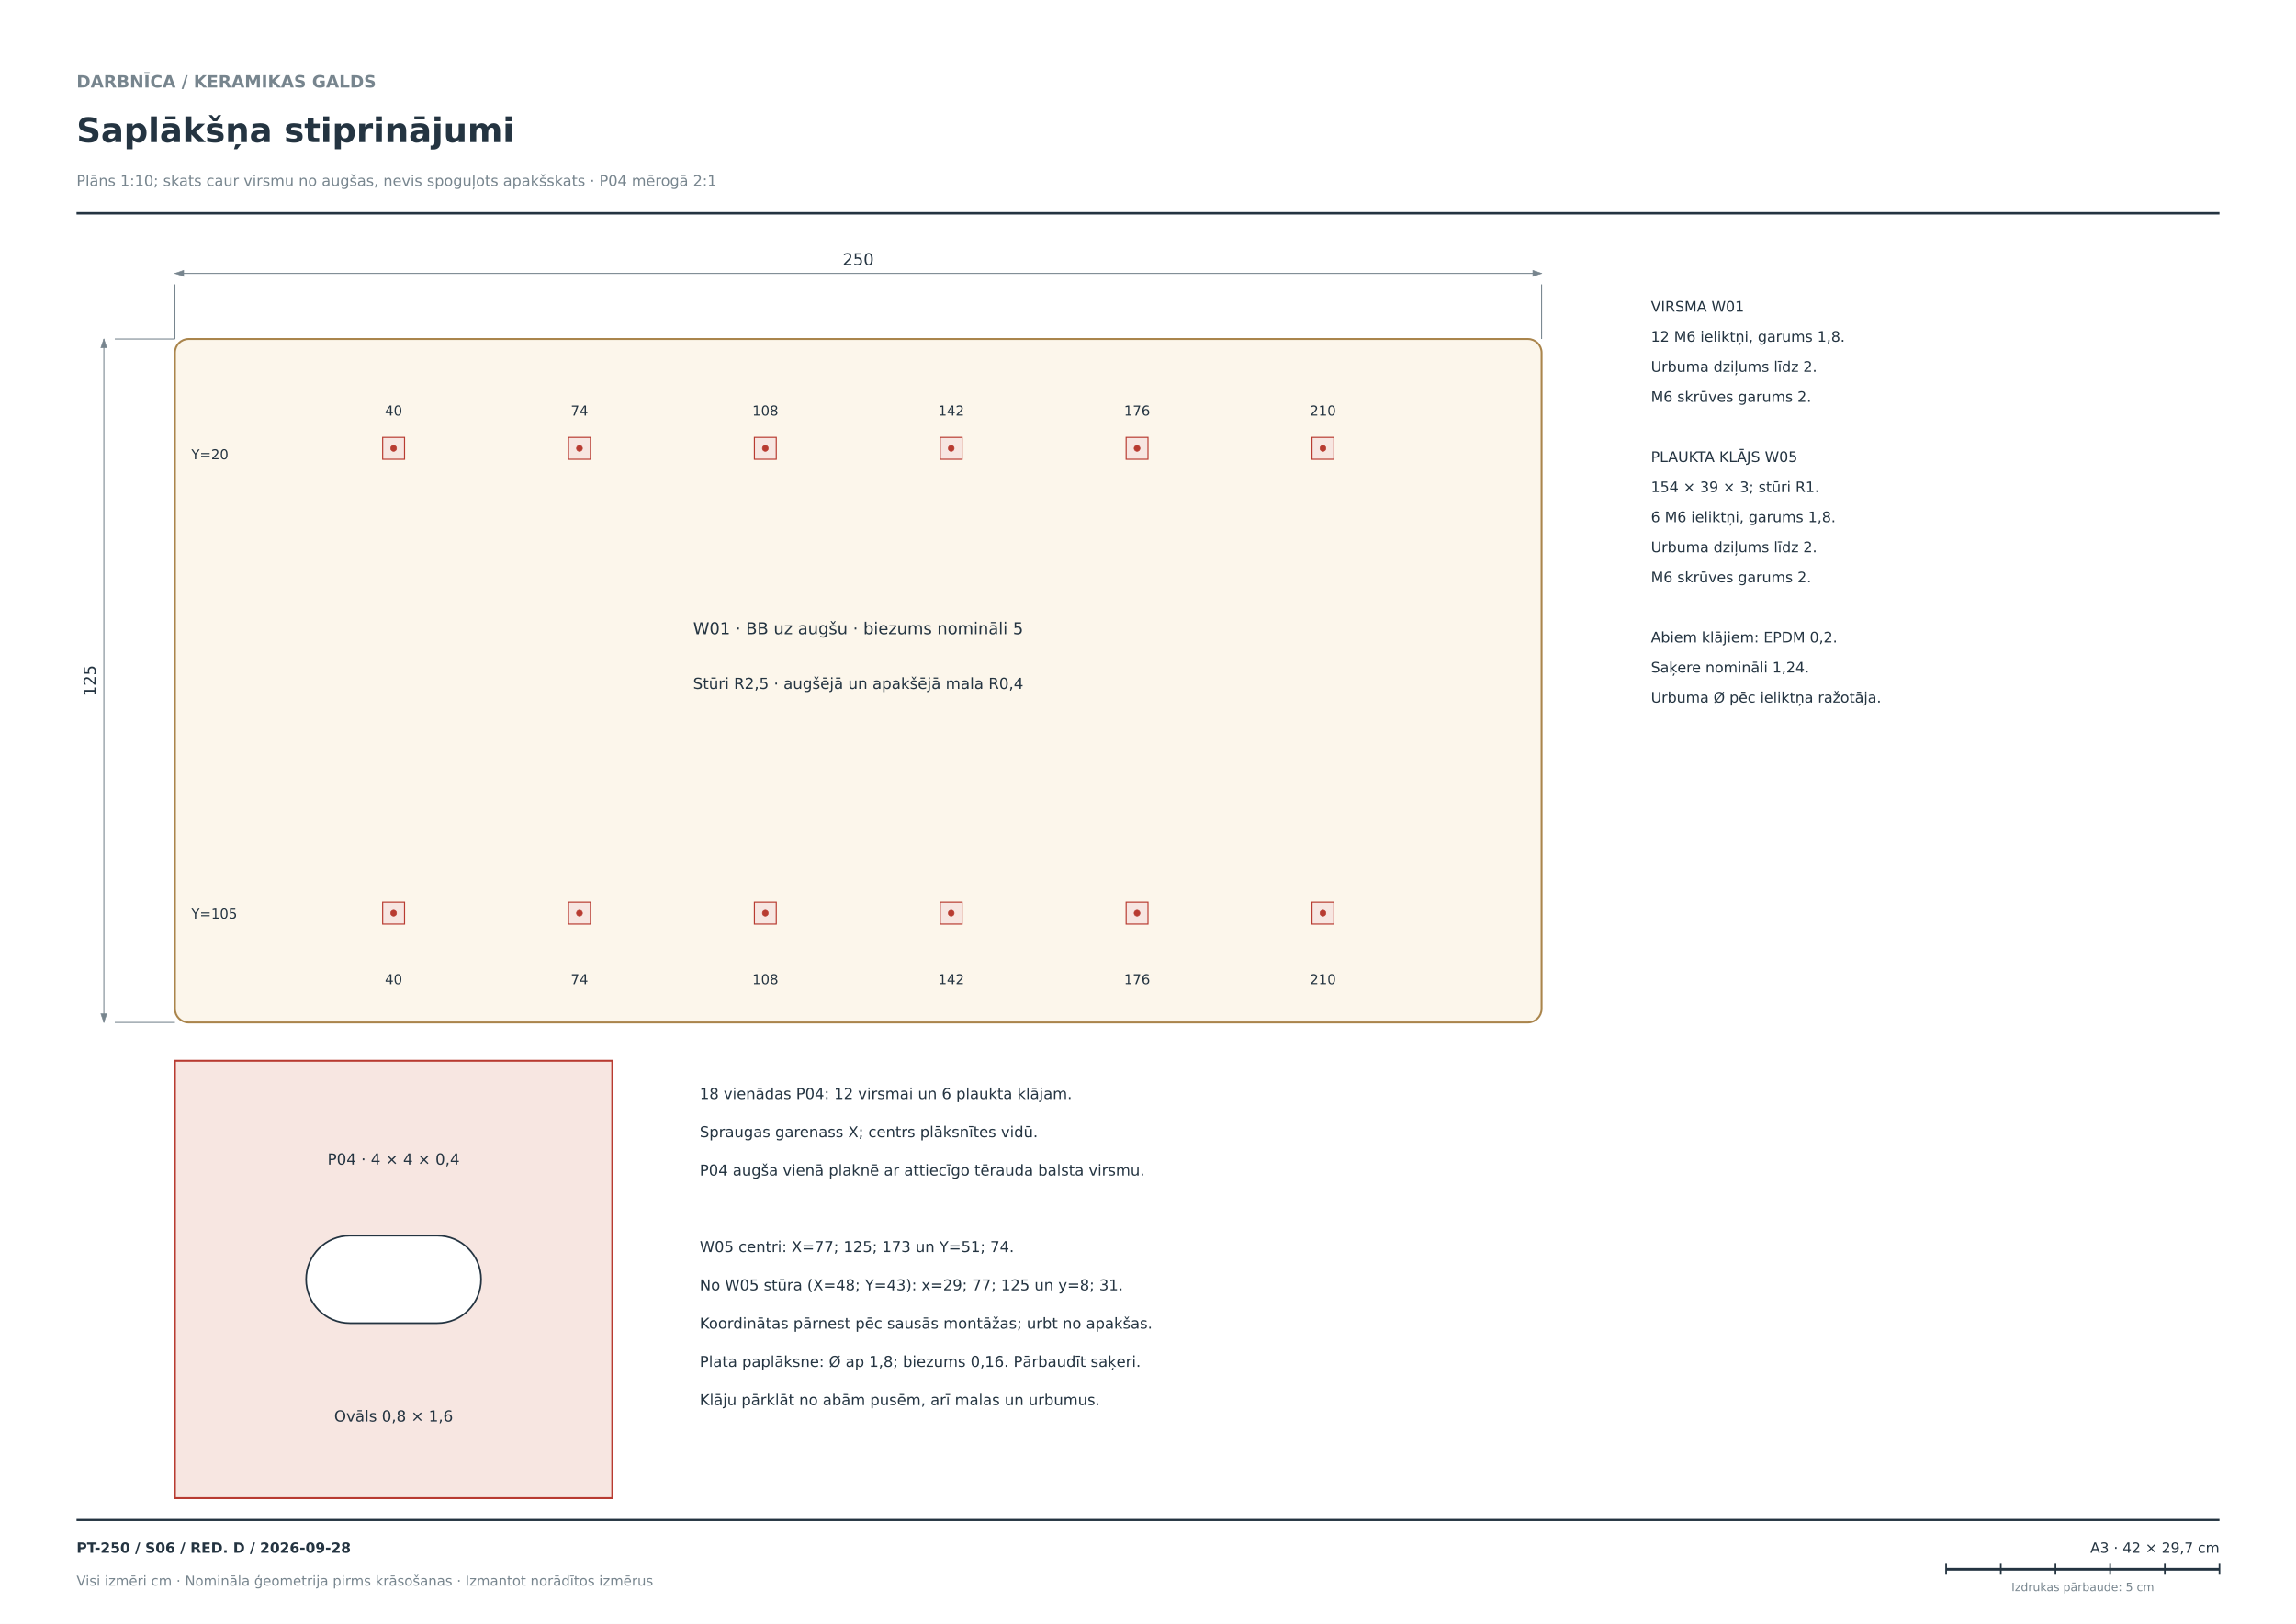
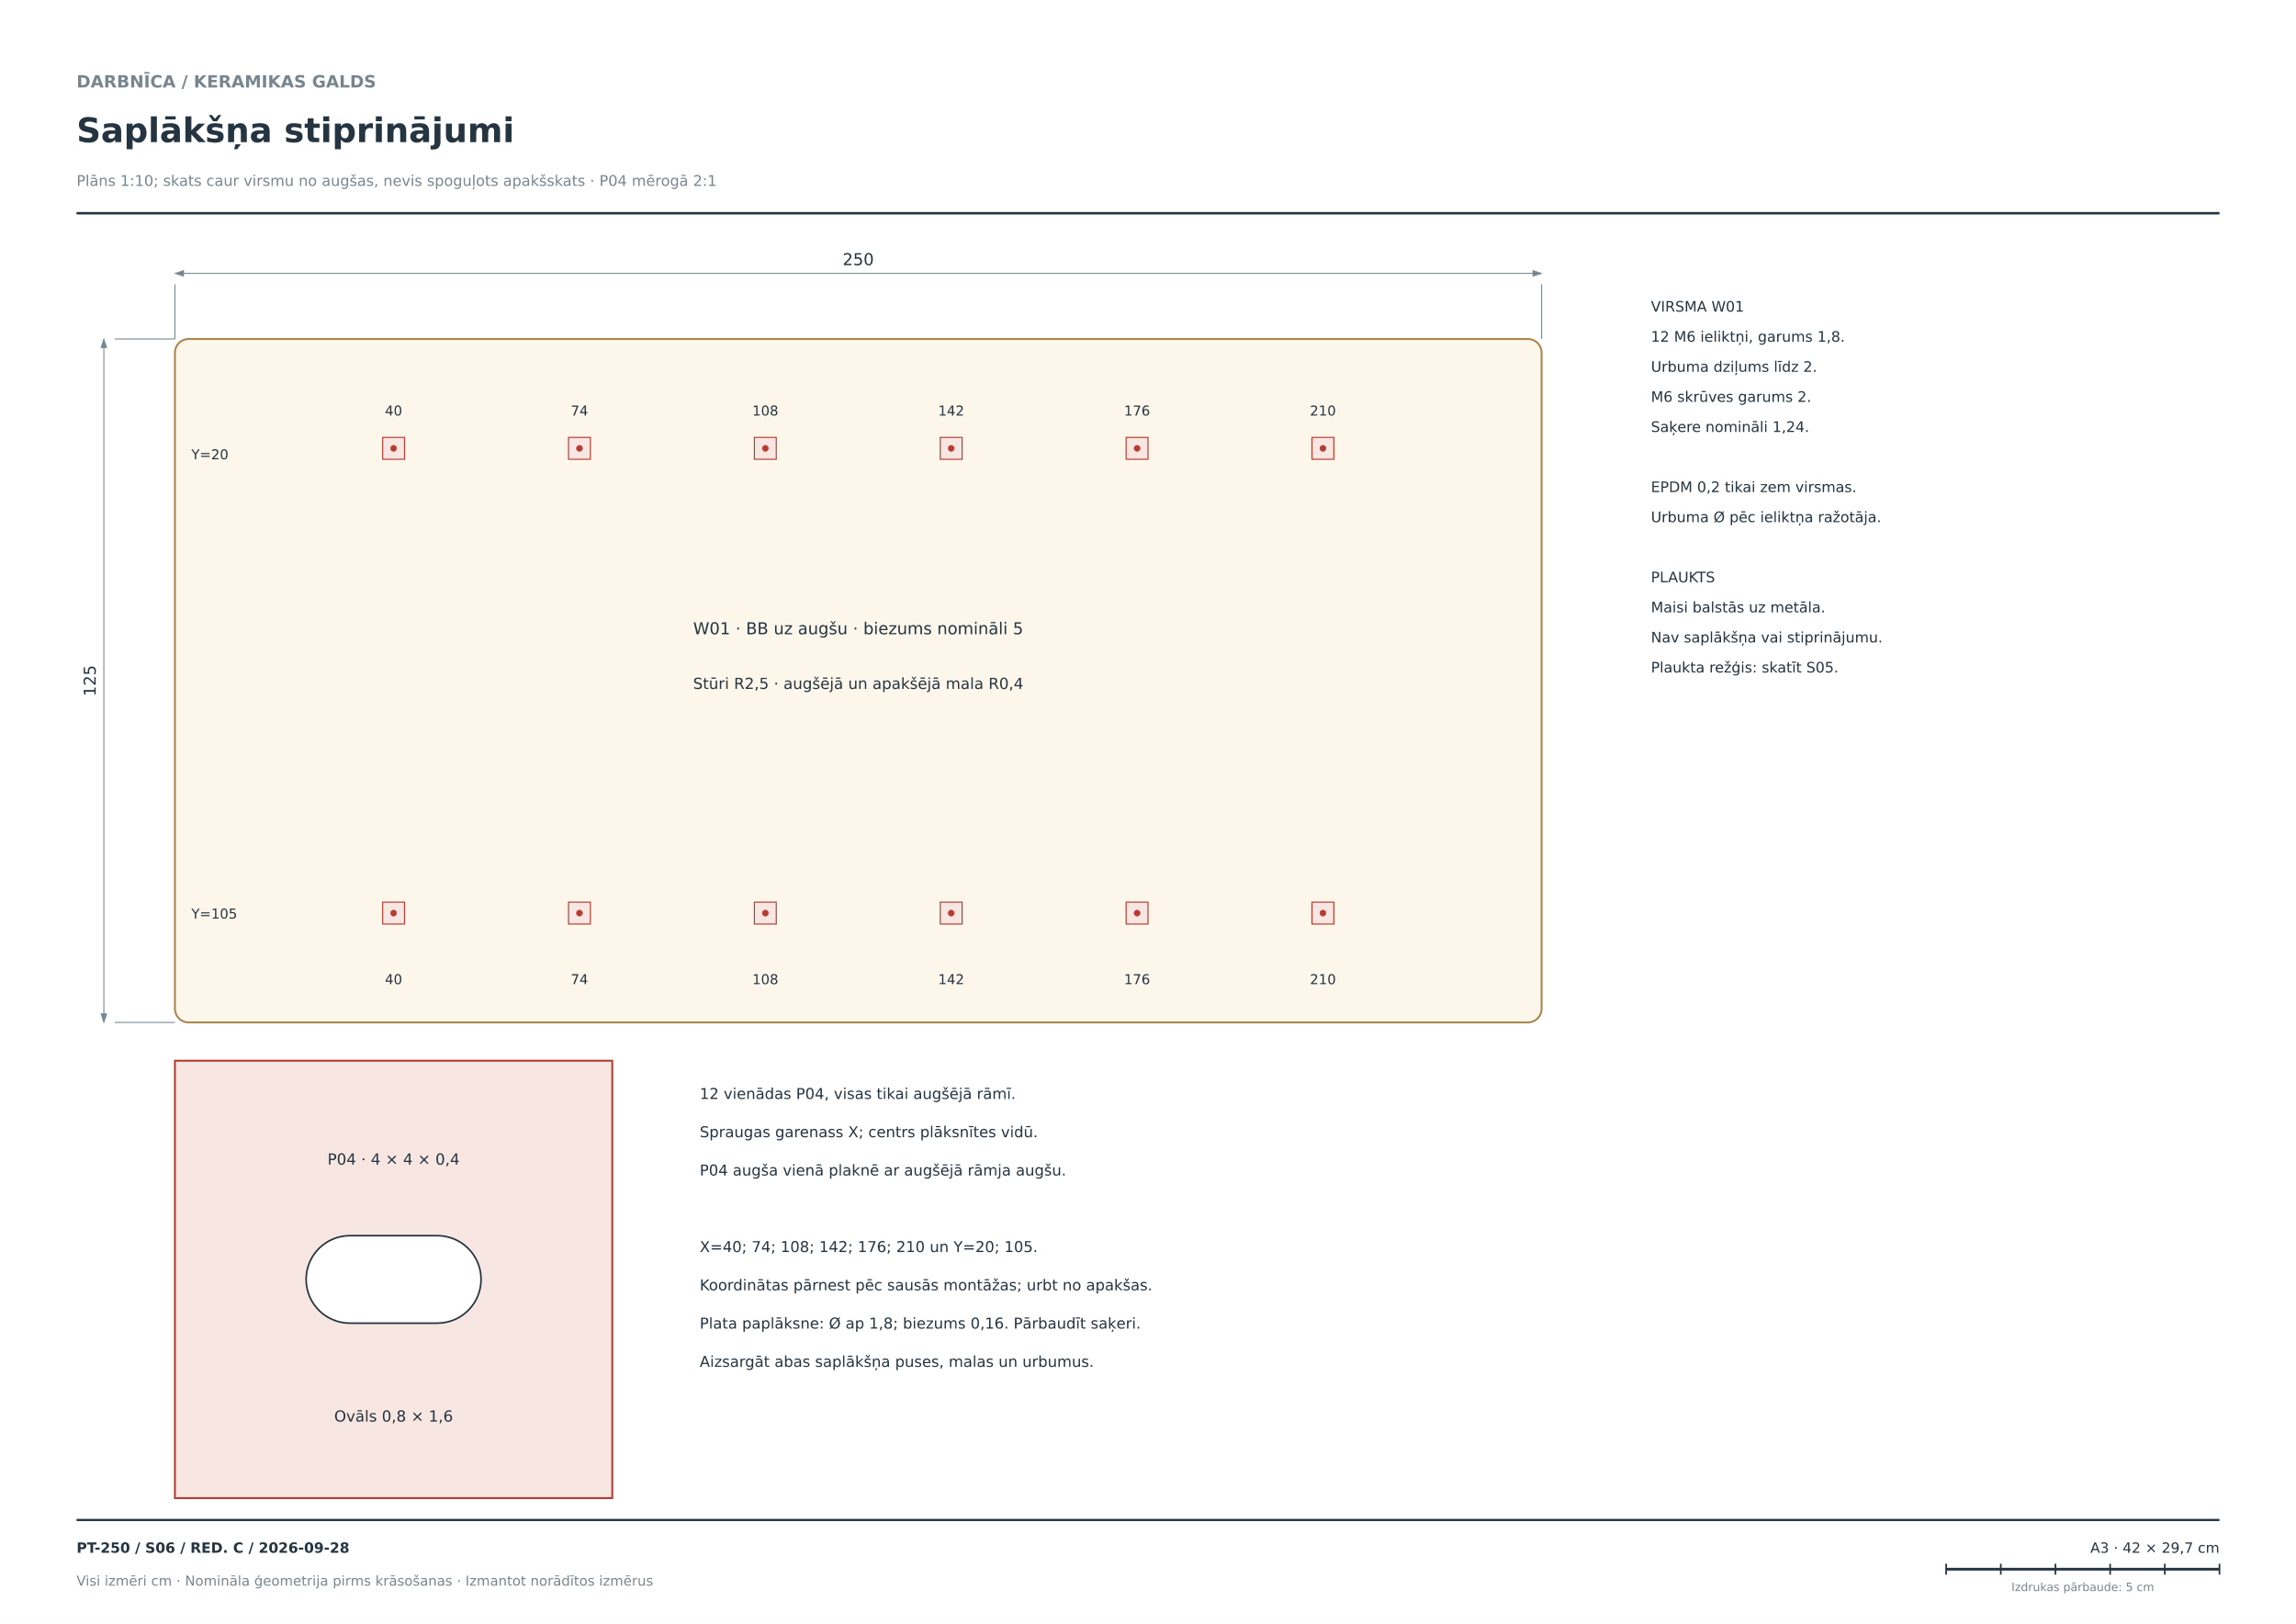
<svg xmlns="http://www.w3.org/2000/svg" width="42cm" height="29.7cm" viewBox="0 0 420 297">
  <rect width="420" height="297" fill="white" />
  <text x="14" y="16" font-family="DejaVu Sans" font-size="3.1" fill="#77858e" text-anchor="start" font-weight="bold">DARBNĪCA / KERAMIKAS GALDS</text>
  <text x="14" y="26" font-family="DejaVu Sans" font-size="6.2" fill="#243441" text-anchor="start" font-weight="bold">Saplākšņa stiprinājumi</text>
  <text x="14" y="34" font-family="DejaVu Sans" font-size="2.7" fill="#77858e" text-anchor="start">Plāns 1:10; skats caur virsmu no augšas, nevis spoguļots apakšskats · P04 mērogā 2:1</text>
  <line x1="14" y1="39" x2="406" y2="39" stroke="#243441" stroke-width="0.45" />
  <line x1="14" y1="278" x2="406" y2="278" stroke="#243441" stroke-width="0.4" />
-   <text x="14" y="284" font-family="DejaVu Sans" font-size="2.6" fill="#243441" text-anchor="start" font-weight="bold">PT-250  /  S06  /  RED. D  /  2026-09-28</text>
+   <text x="14" y="284" font-family="DejaVu Sans" font-size="2.6" fill="#243441" text-anchor="start" font-weight="bold">PT-250  /  S06  /  RED. C  /  2026-09-28</text>
  <text x="14" y="290" font-family="DejaVu Sans" font-size="2.5" fill="#77858e" text-anchor="start">Visi izmēri cm · Nomināla ģeometrija pirms krāsošanas · Izmantot norādītos izmērus</text>
  <text x="406" y="284" font-family="DejaVu Sans" font-size="2.6" fill="#243441" text-anchor="end">A3 · 42 × 29,7 cm</text>
  <line x1="356" y1="287" x2="406" y2="287" stroke="#243441" stroke-width="0.5" />
  <line x1="356" y1="286" x2="356" y2="288" stroke="#243441" stroke-width="0.3" />
  <line x1="366" y1="286" x2="366" y2="288" stroke="#243441" stroke-width="0.3" />
  <line x1="376" y1="286" x2="376" y2="288" stroke="#243441" stroke-width="0.3" />
  <line x1="386" y1="286" x2="386" y2="288" stroke="#243441" stroke-width="0.3" />
  <line x1="396" y1="286" x2="396" y2="288" stroke="#243441" stroke-width="0.3" />
  <line x1="406" y1="286" x2="406" y2="288" stroke="#243441" stroke-width="0.3" />
  <text x="381" y="291" font-family="DejaVu Sans" font-size="2.1" fill="#77858e" text-anchor="middle">Izdrukas pārbaude: 5 cm</text>
  <rect x="32" y="62" width="250" height="125" fill="#fcf6eb" stroke="#aa854c" stroke-width="0.35" rx="2.5" />
  <rect x="70" y="80" width="4" height="4" fill="#f7e6e1" stroke="#b83b31" stroke-width="0.2" rx="0" />
  <circle cx="72" cy="82" r="0.55" fill="#b83b31" stroke="#b83b31" stroke-width="0.1" />
  <rect x="104" y="80" width="4" height="4" fill="#f7e6e1" stroke="#b83b31" stroke-width="0.2" rx="0" />
  <circle cx="106" cy="82" r="0.55" fill="#b83b31" stroke="#b83b31" stroke-width="0.1" />
  <rect x="138" y="80" width="4" height="4" fill="#f7e6e1" stroke="#b83b31" stroke-width="0.2" rx="0" />
  <circle cx="140" cy="82" r="0.55" fill="#b83b31" stroke="#b83b31" stroke-width="0.1" />
  <rect x="172" y="80" width="4" height="4" fill="#f7e6e1" stroke="#b83b31" stroke-width="0.2" rx="0" />
  <circle cx="174" cy="82" r="0.55" fill="#b83b31" stroke="#b83b31" stroke-width="0.1" />
  <rect x="206" y="80" width="4" height="4" fill="#f7e6e1" stroke="#b83b31" stroke-width="0.2" rx="0" />
  <circle cx="208" cy="82" r="0.55" fill="#b83b31" stroke="#b83b31" stroke-width="0.1" />
  <rect x="240" y="80" width="4" height="4" fill="#f7e6e1" stroke="#b83b31" stroke-width="0.2" rx="0" />
  <circle cx="242" cy="82" r="0.55" fill="#b83b31" stroke="#b83b31" stroke-width="0.1" />
  <rect x="70" y="165" width="4" height="4" fill="#f7e6e1" stroke="#b83b31" stroke-width="0.2" rx="0" />
  <circle cx="72" cy="167" r="0.55" fill="#b83b31" stroke="#b83b31" stroke-width="0.1" />
  <rect x="104" y="165" width="4" height="4" fill="#f7e6e1" stroke="#b83b31" stroke-width="0.2" rx="0" />
  <circle cx="106" cy="167" r="0.55" fill="#b83b31" stroke="#b83b31" stroke-width="0.1" />
  <rect x="138" y="165" width="4" height="4" fill="#f7e6e1" stroke="#b83b31" stroke-width="0.2" rx="0" />
  <circle cx="140" cy="167" r="0.55" fill="#b83b31" stroke="#b83b31" stroke-width="0.1" />
  <rect x="172" y="165" width="4" height="4" fill="#f7e6e1" stroke="#b83b31" stroke-width="0.2" rx="0" />
  <circle cx="174" cy="167" r="0.55" fill="#b83b31" stroke="#b83b31" stroke-width="0.1" />
  <rect x="206" y="165" width="4" height="4" fill="#f7e6e1" stroke="#b83b31" stroke-width="0.2" rx="0" />
  <circle cx="208" cy="167" r="0.55" fill="#b83b31" stroke="#b83b31" stroke-width="0.1" />
  <rect x="240" y="165" width="4" height="4" fill="#f7e6e1" stroke="#b83b31" stroke-width="0.2" rx="0" />
  <circle cx="242" cy="167" r="0.55" fill="#b83b31" stroke="#b83b31" stroke-width="0.1" />
  <text x="72" y="76" font-family="DejaVu Sans" font-size="2.5" fill="#243441" text-anchor="middle">40</text>
  <text x="72" y="180" font-family="DejaVu Sans" font-size="2.5" fill="#243441" text-anchor="middle">40</text>
  <text x="106" y="76" font-family="DejaVu Sans" font-size="2.5" fill="#243441" text-anchor="middle">74</text>
  <text x="106" y="180" font-family="DejaVu Sans" font-size="2.5" fill="#243441" text-anchor="middle">74</text>
  <text x="140" y="76" font-family="DejaVu Sans" font-size="2.5" fill="#243441" text-anchor="middle">108</text>
  <text x="140" y="180" font-family="DejaVu Sans" font-size="2.5" fill="#243441" text-anchor="middle">108</text>
  <text x="174" y="76" font-family="DejaVu Sans" font-size="2.5" fill="#243441" text-anchor="middle">142</text>
  <text x="174" y="180" font-family="DejaVu Sans" font-size="2.5" fill="#243441" text-anchor="middle">142</text>
  <text x="208" y="76" font-family="DejaVu Sans" font-size="2.5" fill="#243441" text-anchor="middle">176</text>
  <text x="208" y="180" font-family="DejaVu Sans" font-size="2.5" fill="#243441" text-anchor="middle">176</text>
  <text x="242" y="76" font-family="DejaVu Sans" font-size="2.5" fill="#243441" text-anchor="middle">210</text>
  <text x="242" y="180" font-family="DejaVu Sans" font-size="2.5" fill="#243441" text-anchor="middle">210</text>
  <text x="35" y="84" font-family="DejaVu Sans" font-size="2.5" fill="#243441" text-anchor="start">Y=20</text>
  <text x="35" y="168" font-family="DejaVu Sans" font-size="2.5" fill="#243441" text-anchor="start">Y=105</text>
  <line x1="32" y1="62" x2="32" y2="52" stroke="#77858e" stroke-width="0.18" />
  <line x1="282" y1="62" x2="282" y2="52" stroke="#77858e" stroke-width="0.18" />
  <line x1="32" y1="50" x2="282" y2="50" stroke="#77858e" stroke-width="0.18" />
  <polygon points="32,50 33.6,49.45 33.6,50.55" fill="#77858e" stroke="#77858e" stroke-width="0.1" />
  <polygon points="282,50 280.4,49.45 280.4,50.55" fill="#77858e" stroke="#77858e" stroke-width="0.1" />
  <text x="157" y="48.5" font-family="DejaVu Sans" font-size="3" fill="#243441" text-anchor="middle">250</text>
  <line x1="32" y1="62" x2="21" y2="62" stroke="#77858e" stroke-width="0.18" />
  <line x1="32" y1="187" x2="21" y2="187" stroke="#77858e" stroke-width="0.18" />
  <line x1="19" y1="62" x2="19" y2="187" stroke="#77858e" stroke-width="0.18" />
  <polygon points="19,62 18.45,63.6 19.55,63.6" fill="#77858e" stroke="#77858e" stroke-width="0.1" />
  <polygon points="19,187 18.45,185.4 19.55,185.4" fill="#77858e" stroke="#77858e" stroke-width="0.1" />
  <text x="17.5" y="124.5" font-family="DejaVu Sans" font-size="3" fill="#243441" text-anchor="middle" transform="rotate(-90 17.5 124.5)">125</text>
  <text x="157" y="116" font-family="DejaVu Sans" font-size="3" fill="#243441" text-anchor="middle">W01 · BB uz augšu · biezums nomināli 5</text>
  <text x="157" y="126" font-family="DejaVu Sans" font-size="2.8" fill="#243441" text-anchor="middle">Stūri R2,5 · augšējā un apakšējā mala R0,4</text>
  <text x="302" y="57" font-family="DejaVu Sans" font-size="2.65" fill="#243441" text-anchor="start">VIRSMA W01</text>
  <text x="302" y="62.5" font-family="DejaVu Sans" font-size="2.65" fill="#243441" text-anchor="start">12 M6 ieliktņi, garums 1,8.</text>
  <text x="302" y="68" font-family="DejaVu Sans" font-size="2.65" fill="#243441" text-anchor="start">Urbuma dziļums līdz 2.</text>
  <text x="302" y="73.5" font-family="DejaVu Sans" font-size="2.65" fill="#243441" text-anchor="start">M6 skrūves garums 2.</text>
-   <text x="302" y="79" font-family="DejaVu Sans" font-size="2.65" fill="#243441" text-anchor="start" />
-   <text x="302" y="84.5" font-family="DejaVu Sans" font-size="2.65" fill="#243441" text-anchor="start">PLAUKTA KLĀJS W05</text>
-   <text x="302" y="90" font-family="DejaVu Sans" font-size="2.65" fill="#243441" text-anchor="start">154 × 39 × 3; stūri R1.</text>
-   <text x="302" y="95.5" font-family="DejaVu Sans" font-size="2.65" fill="#243441" text-anchor="start">6 M6 ieliktņi, garums 1,8.</text>
-   <text x="302" y="101" font-family="DejaVu Sans" font-size="2.65" fill="#243441" text-anchor="start">Urbuma dziļums līdz 2.</text>
-   <text x="302" y="106.5" font-family="DejaVu Sans" font-size="2.65" fill="#243441" text-anchor="start">M6 skrūves garums 2.</text>
-   <text x="302" y="112" font-family="DejaVu Sans" font-size="2.65" fill="#243441" text-anchor="start" />
-   <text x="302" y="117.5" font-family="DejaVu Sans" font-size="2.65" fill="#243441" text-anchor="start">Abiem klājiem: EPDM 0,2.</text>
-   <text x="302" y="123" font-family="DejaVu Sans" font-size="2.65" fill="#243441" text-anchor="start">Saķere nomināli 1,24.</text>
-   <text x="302" y="128.5" font-family="DejaVu Sans" font-size="2.65" fill="#243441" text-anchor="start">Urbuma Ø pēc ieliktņa ražotāja.</text>
+   <text x="302" y="79" font-family="DejaVu Sans" font-size="2.65" fill="#243441" text-anchor="start">Saķere nomināli 1,24.</text>
+   <text x="302" y="84.5" font-family="DejaVu Sans" font-size="2.65" fill="#243441" text-anchor="start" />
+   <text x="302" y="90" font-family="DejaVu Sans" font-size="2.65" fill="#243441" text-anchor="start">EPDM 0,2 tikai zem virsmas.</text>
+   <text x="302" y="95.5" font-family="DejaVu Sans" font-size="2.65" fill="#243441" text-anchor="start">Urbuma Ø pēc ieliktņa ražotāja.</text>
+   <text x="302" y="101" font-family="DejaVu Sans" font-size="2.65" fill="#243441" text-anchor="start" />
+   <text x="302" y="106.5" font-family="DejaVu Sans" font-size="2.65" fill="#243441" text-anchor="start">PLAUKTS</text>
+   <text x="302" y="112" font-family="DejaVu Sans" font-size="2.65" fill="#243441" text-anchor="start">Maisi balstās uz metāla.</text>
+   <text x="302" y="117.5" font-family="DejaVu Sans" font-size="2.65" fill="#243441" text-anchor="start">Nav saplākšņa vai stiprinājumu.</text>
+   <text x="302" y="123" font-family="DejaVu Sans" font-size="2.65" fill="#243441" text-anchor="start">Plaukta režģis: skatīt S05.</text>
  <rect x="32" y="194" width="80" height="80" fill="#f7e6e1" stroke="#b83b31" stroke-width="0.35" rx="0" />
  <rect x="56" y="226" width="32" height="16" fill="white" stroke="#243441" stroke-width="0.3" rx="8" />
  <text x="72" y="213" font-family="DejaVu Sans" font-size="2.8" fill="#243441" text-anchor="middle">P04 · 4 × 4 × 0,4</text>
  <text x="72" y="260" font-family="DejaVu Sans" font-size="2.8" fill="#243441" text-anchor="middle">Ovāls 0,8 × 1,6</text>
-   <text x="128" y="201" font-family="DejaVu Sans" font-size="2.75" fill="#243441" text-anchor="start">18 vienādas P04: 12 virsmai un 6 plaukta klājam.</text>
+   <text x="128" y="201" font-family="DejaVu Sans" font-size="2.75" fill="#243441" text-anchor="start">12 vienādas P04, visas tikai augšējā rāmī.</text>
  <text x="128" y="208" font-family="DejaVu Sans" font-size="2.75" fill="#243441" text-anchor="start">Spraugas garenass X; centrs plāksnītes vidū.</text>
-   <text x="128" y="215" font-family="DejaVu Sans" font-size="2.75" fill="#243441" text-anchor="start">P04 augša vienā plaknē ar attiecīgo tērauda balsta virsmu.</text>
+   <text x="128" y="215" font-family="DejaVu Sans" font-size="2.75" fill="#243441" text-anchor="start">P04 augša vienā plaknē ar augšējā rāmja augšu.</text>
  <text x="128" y="222" font-family="DejaVu Sans" font-size="2.75" fill="#243441" text-anchor="start" />
-   <text x="128" y="229" font-family="DejaVu Sans" font-size="2.75" fill="#243441" text-anchor="start">W05 centri: X=77; 125; 173 un Y=51; 74.</text>
-   <text x="128" y="236" font-family="DejaVu Sans" font-size="2.75" fill="#243441" text-anchor="start">No W05 stūra (X=48; Y=43): x=29; 77; 125 un y=8; 31.</text>
-   <text x="128" y="243" font-family="DejaVu Sans" font-size="2.75" fill="#243441" text-anchor="start">Koordinātas pārnest pēc sausās montāžas; urbt no apakšas.</text>
-   <text x="128" y="250" font-family="DejaVu Sans" font-size="2.75" fill="#243441" text-anchor="start">Plata paplāksne: Ø ap 1,8; biezums 0,16. Pārbaudīt saķeri.</text>
-   <text x="128" y="257" font-family="DejaVu Sans" font-size="2.75" fill="#243441" text-anchor="start">Klāju pārklāt no abām pusēm, arī malas un urbumus.</text>
+   <text x="128" y="229" font-family="DejaVu Sans" font-size="2.75" fill="#243441" text-anchor="start">X=40; 74; 108; 142; 176; 210 un Y=20; 105.</text>
+   <text x="128" y="236" font-family="DejaVu Sans" font-size="2.75" fill="#243441" text-anchor="start">Koordinātas pārnest pēc sausās montāžas; urbt no apakšas.</text>
+   <text x="128" y="243" font-family="DejaVu Sans" font-size="2.75" fill="#243441" text-anchor="start">Plata paplāksne: Ø ap 1,8; biezums 0,16. Pārbaudīt saķeri.</text>
+   <text x="128" y="250" font-family="DejaVu Sans" font-size="2.75" fill="#243441" text-anchor="start">Aizsargāt abas saplākšņa puses, malas un urbumus.</text>
</svg>
